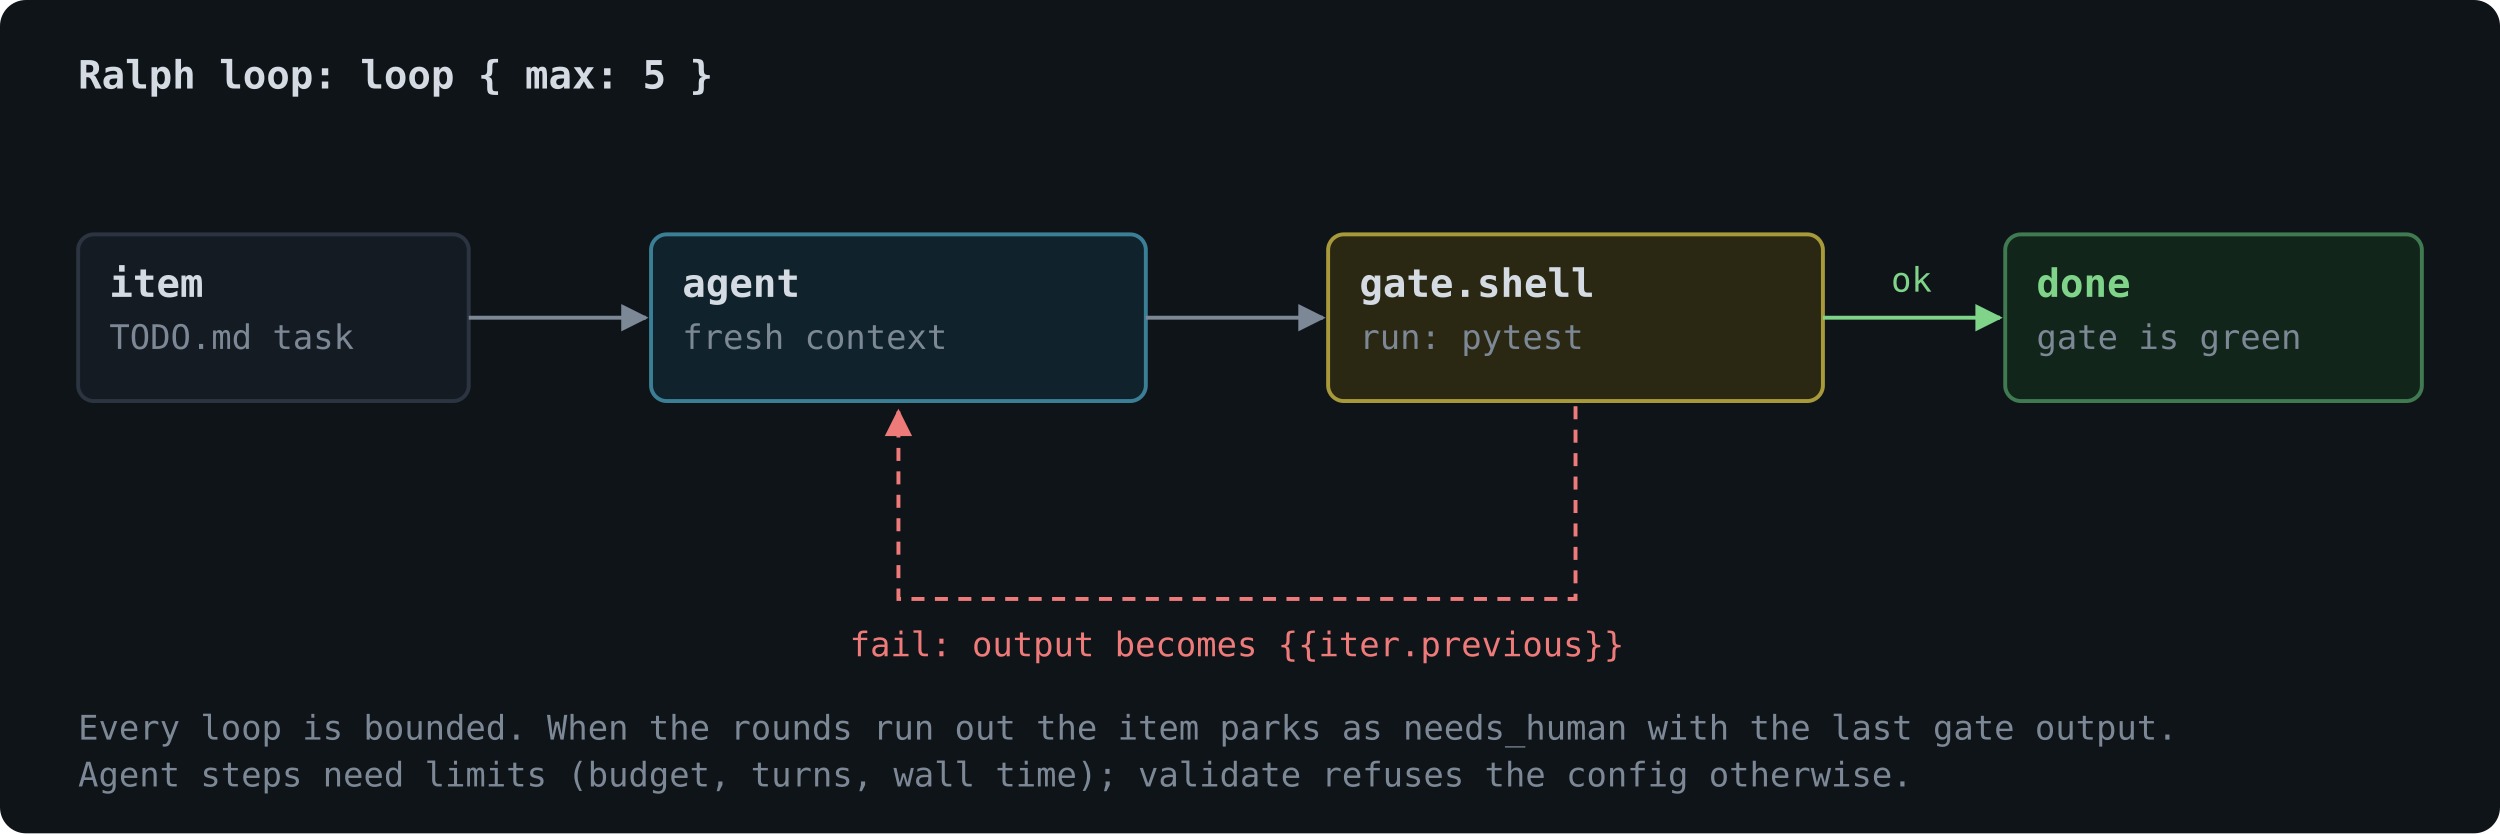
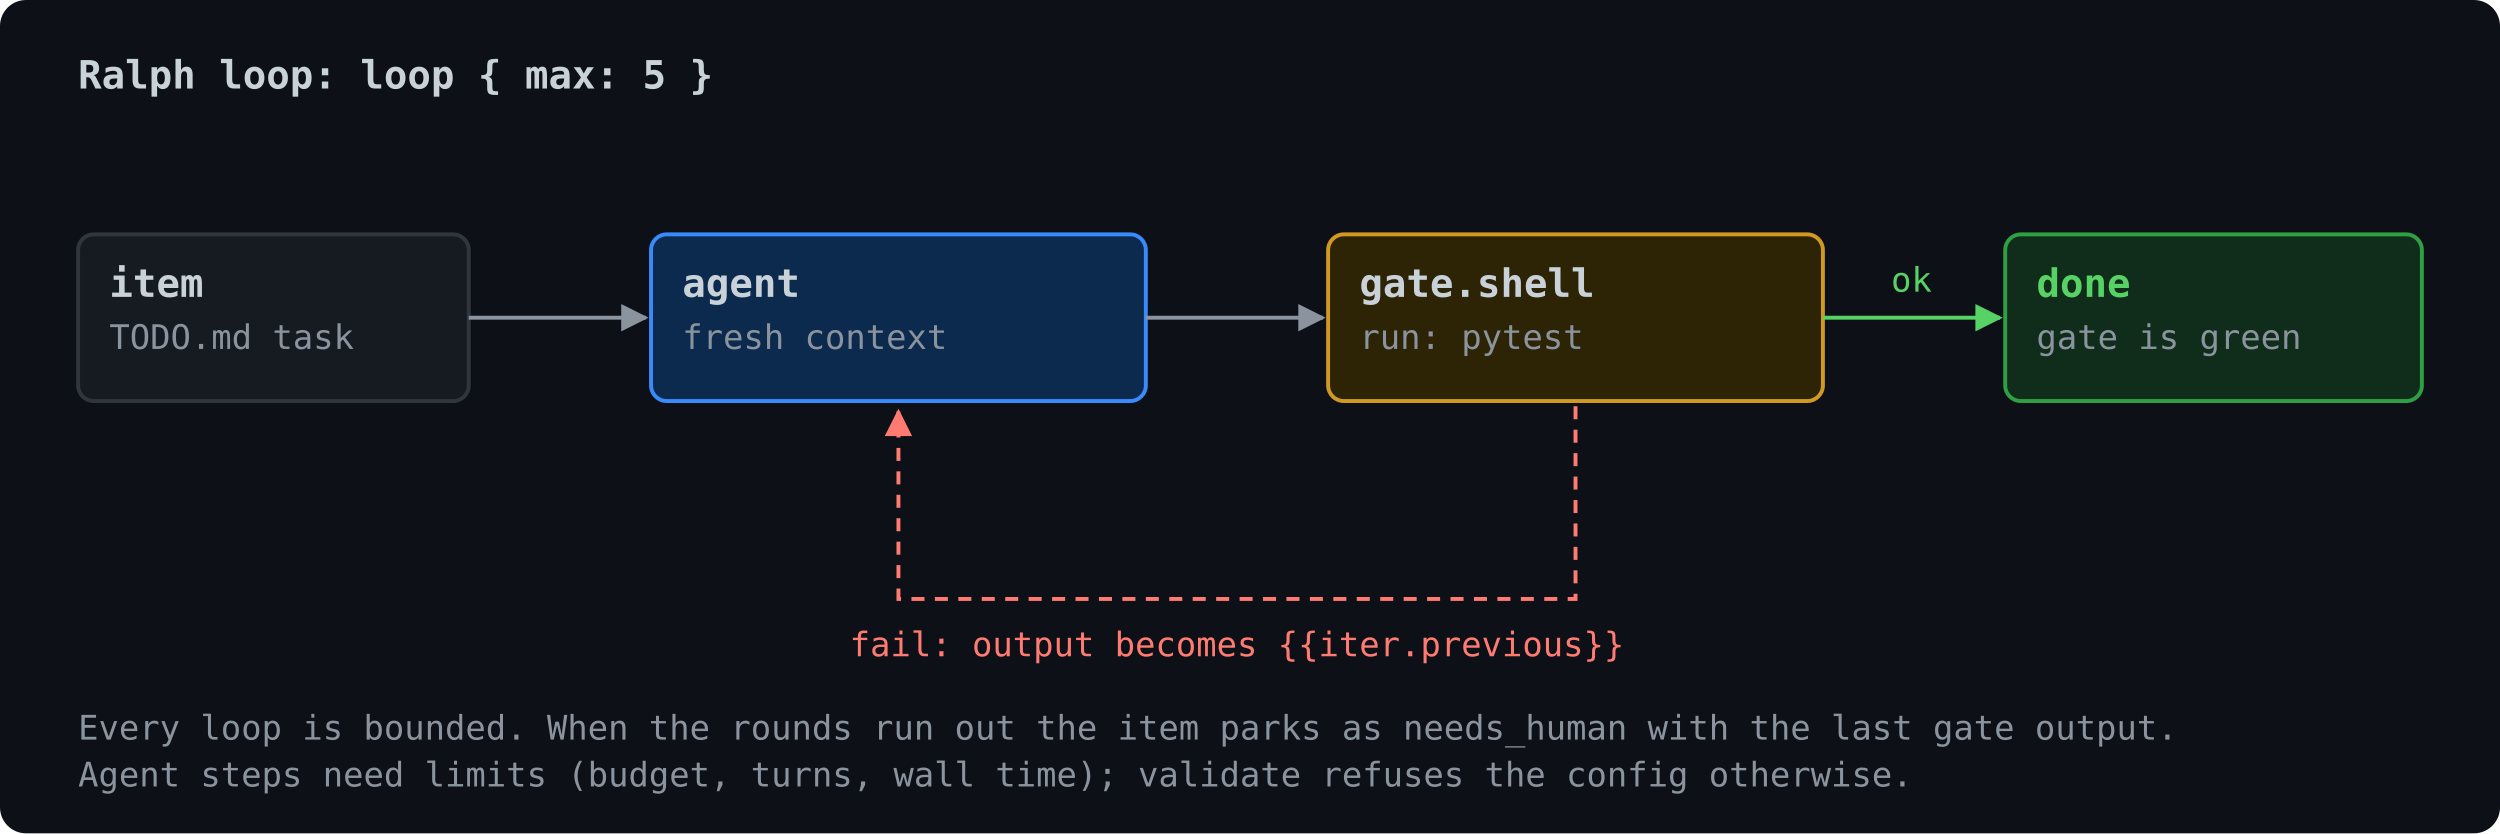
<svg xmlns="http://www.w3.org/2000/svg" viewBox="0 0 960 320" width="960" height="320" role="img" aria-label="Ralph loop flow: an agent runs in a fresh context, a pytest gate checks it, a pass ends the loop, a fail feeds the output back to the agent, and exhausting the bound parks the item for a human">
  <style>
- text{font:13px ui-monospace,SFMono-Regular,Menlo,Consolas,'DejaVu Sans Mono',monospace;fill:#d5dbe3}
- .t{font-weight:700;font-size:15px}.d{fill:#7d8896}.ok{fill:#7fd48a}.bad{fill:#ef7a7a}.hu{fill:#e8935a}
- .n{fill:#151b23;stroke:#2b3440;stroke-width:1.5}.a{fill:#10222b;stroke:#3a7f96;stroke-width:1.5}
- .g{fill:#2a2812;stroke:#a89a3a;stroke-width:1.5}.h{fill:#2a1f14;stroke:#a8683a;stroke-width:1.5}.e{fill:#12251a;stroke:#3f7a50;stroke-width:1.5}
- .l{stroke:#7d8896;stroke-width:1.5;fill:none;marker-end:url(#m)}.lg{stroke:#7fd48a;stroke-width:1.5;fill:none;marker-end:url(#mg)}
- .lr{stroke:#ef7a7a;stroke-width:1.5;fill:none;stroke-dasharray:5 4;marker-end:url(#mr)}.lo{stroke:#e8935a;stroke-width:1.5;fill:none;stroke-dasharray:5 4;marker-end:url(#mo)}
+ text{font:13px ui-monospace,SFMono-Regular,Menlo,Consolas,'DejaVu Sans Mono',monospace;fill:#c9d1d9}
+ .t{font-weight:700;font-size:15px}.d{fill:#8b949e}.ok{fill:#56d364}.bad{fill:#ff7b72}.hu{fill:#ffa657}
+ .n{fill:#161b22;stroke:#30363d;stroke-width:1.5}.a{fill:#0c2a4d;stroke:#388bfd;stroke-width:1.5}
+ .g{fill:#2d2305;stroke:#d29922;stroke-width:1.5}.h{fill:#2d1b0e;stroke:#db6d28;stroke-width:1.5}.e{fill:#0f2d1a;stroke:#2ea043;stroke-width:1.5}
+ .l{stroke:#8b949e;stroke-width:1.5;fill:none;marker-end:url(#m)}.lg{stroke:#56d364;stroke-width:1.5;fill:none;marker-end:url(#mg)}
+ .lr{stroke:#ff7b72;stroke-width:1.5;fill:none;stroke-dasharray:5 4;marker-end:url(#mr)}.lo{stroke:#ffa657;stroke-width:1.5;fill:none;stroke-dasharray:5 4;marker-end:url(#mo)}
</style>
  <defs>
    <marker id="m" viewBox="0 0 10 10" refX="9" refY="5" markerWidth="7" markerHeight="7" orient="auto">
-       <path d="M0 0L10 5L0 10z" fill="#7d8896" />
+       <path d="M0 0L10 5L0 10z" fill="#8b949e" />
    </marker>
    <marker id="mg" viewBox="0 0 10 10" refX="9" refY="5" markerWidth="7" markerHeight="7" orient="auto">
-       <path d="M0 0L10 5L0 10z" fill="#7fd48a" />
+       <path d="M0 0L10 5L0 10z" fill="#56d364" />
    </marker>
    <marker id="mr" viewBox="0 0 10 10" refX="9" refY="5" markerWidth="7" markerHeight="7" orient="auto">
-       <path d="M0 0L10 5L0 10z" fill="#ef7a7a" />
+       <path d="M0 0L10 5L0 10z" fill="#ff7b72" />
    </marker>
    <marker id="mo" viewBox="0 0 10 10" refX="9" refY="5" markerWidth="7" markerHeight="7" orient="auto">
-       <path d="M0 0L10 5L0 10z" fill="#e8935a" />
+       <path d="M0 0L10 5L0 10z" fill="#ffa657" />
    </marker>
  </defs>
-   <rect width="960" height="320" rx="10" fill="#0f1419" />
+   <rect width="960" height="320" rx="10" fill="#0d1117" />
  <text class="t" x="30" y="34">Ralph loop: loop { max: 5 }</text>
  <rect class="n" x="30" y="90" width="150" height="64" rx="6" />
  <text class="t " x="42" y="114">item</text>
  <text class="d" x="42" y="134">TODO.md task</text>
  <rect class="a" x="250" y="90" width="190" height="64" rx="6" />
  <text class="t " x="262" y="114">agent</text>
  <text class="d" x="262" y="134">fresh context</text>
  <rect class="g" x="510" y="90" width="190" height="64" rx="6" />
  <text class="t " x="522" y="114">gate.shell</text>
  <text class="d" x="522" y="134">run: pytest</text>
  <rect class="e" x="770" y="90" width="160" height="64" rx="6" />
  <text class="t ok" x="782" y="114">done</text>
  <text class="d" x="782" y="134">gate is green</text>
  <path class="l" d="M180 122H248" />
  <path class="l" d="M440 122H508" />
  <path class="lg" d="M700 122H768" />
  <text class="ok" x="734" y="112" text-anchor="middle">ok</text>
  <path class="lr" d="M605 156V230H345V158" />
  <text class="bad" x="475" y="252" text-anchor="middle">fail: output becomes {{iter.previous}}</text>
  <text class="d" x="30" y="284">Every loop is bounded. When the rounds run out the item parks as needs_human with the last gate output.</text>
  <text class="d" x="30" y="302">Agent steps need limits (budget, turns, wall time); validate refuses the config otherwise.</text>
</svg>
